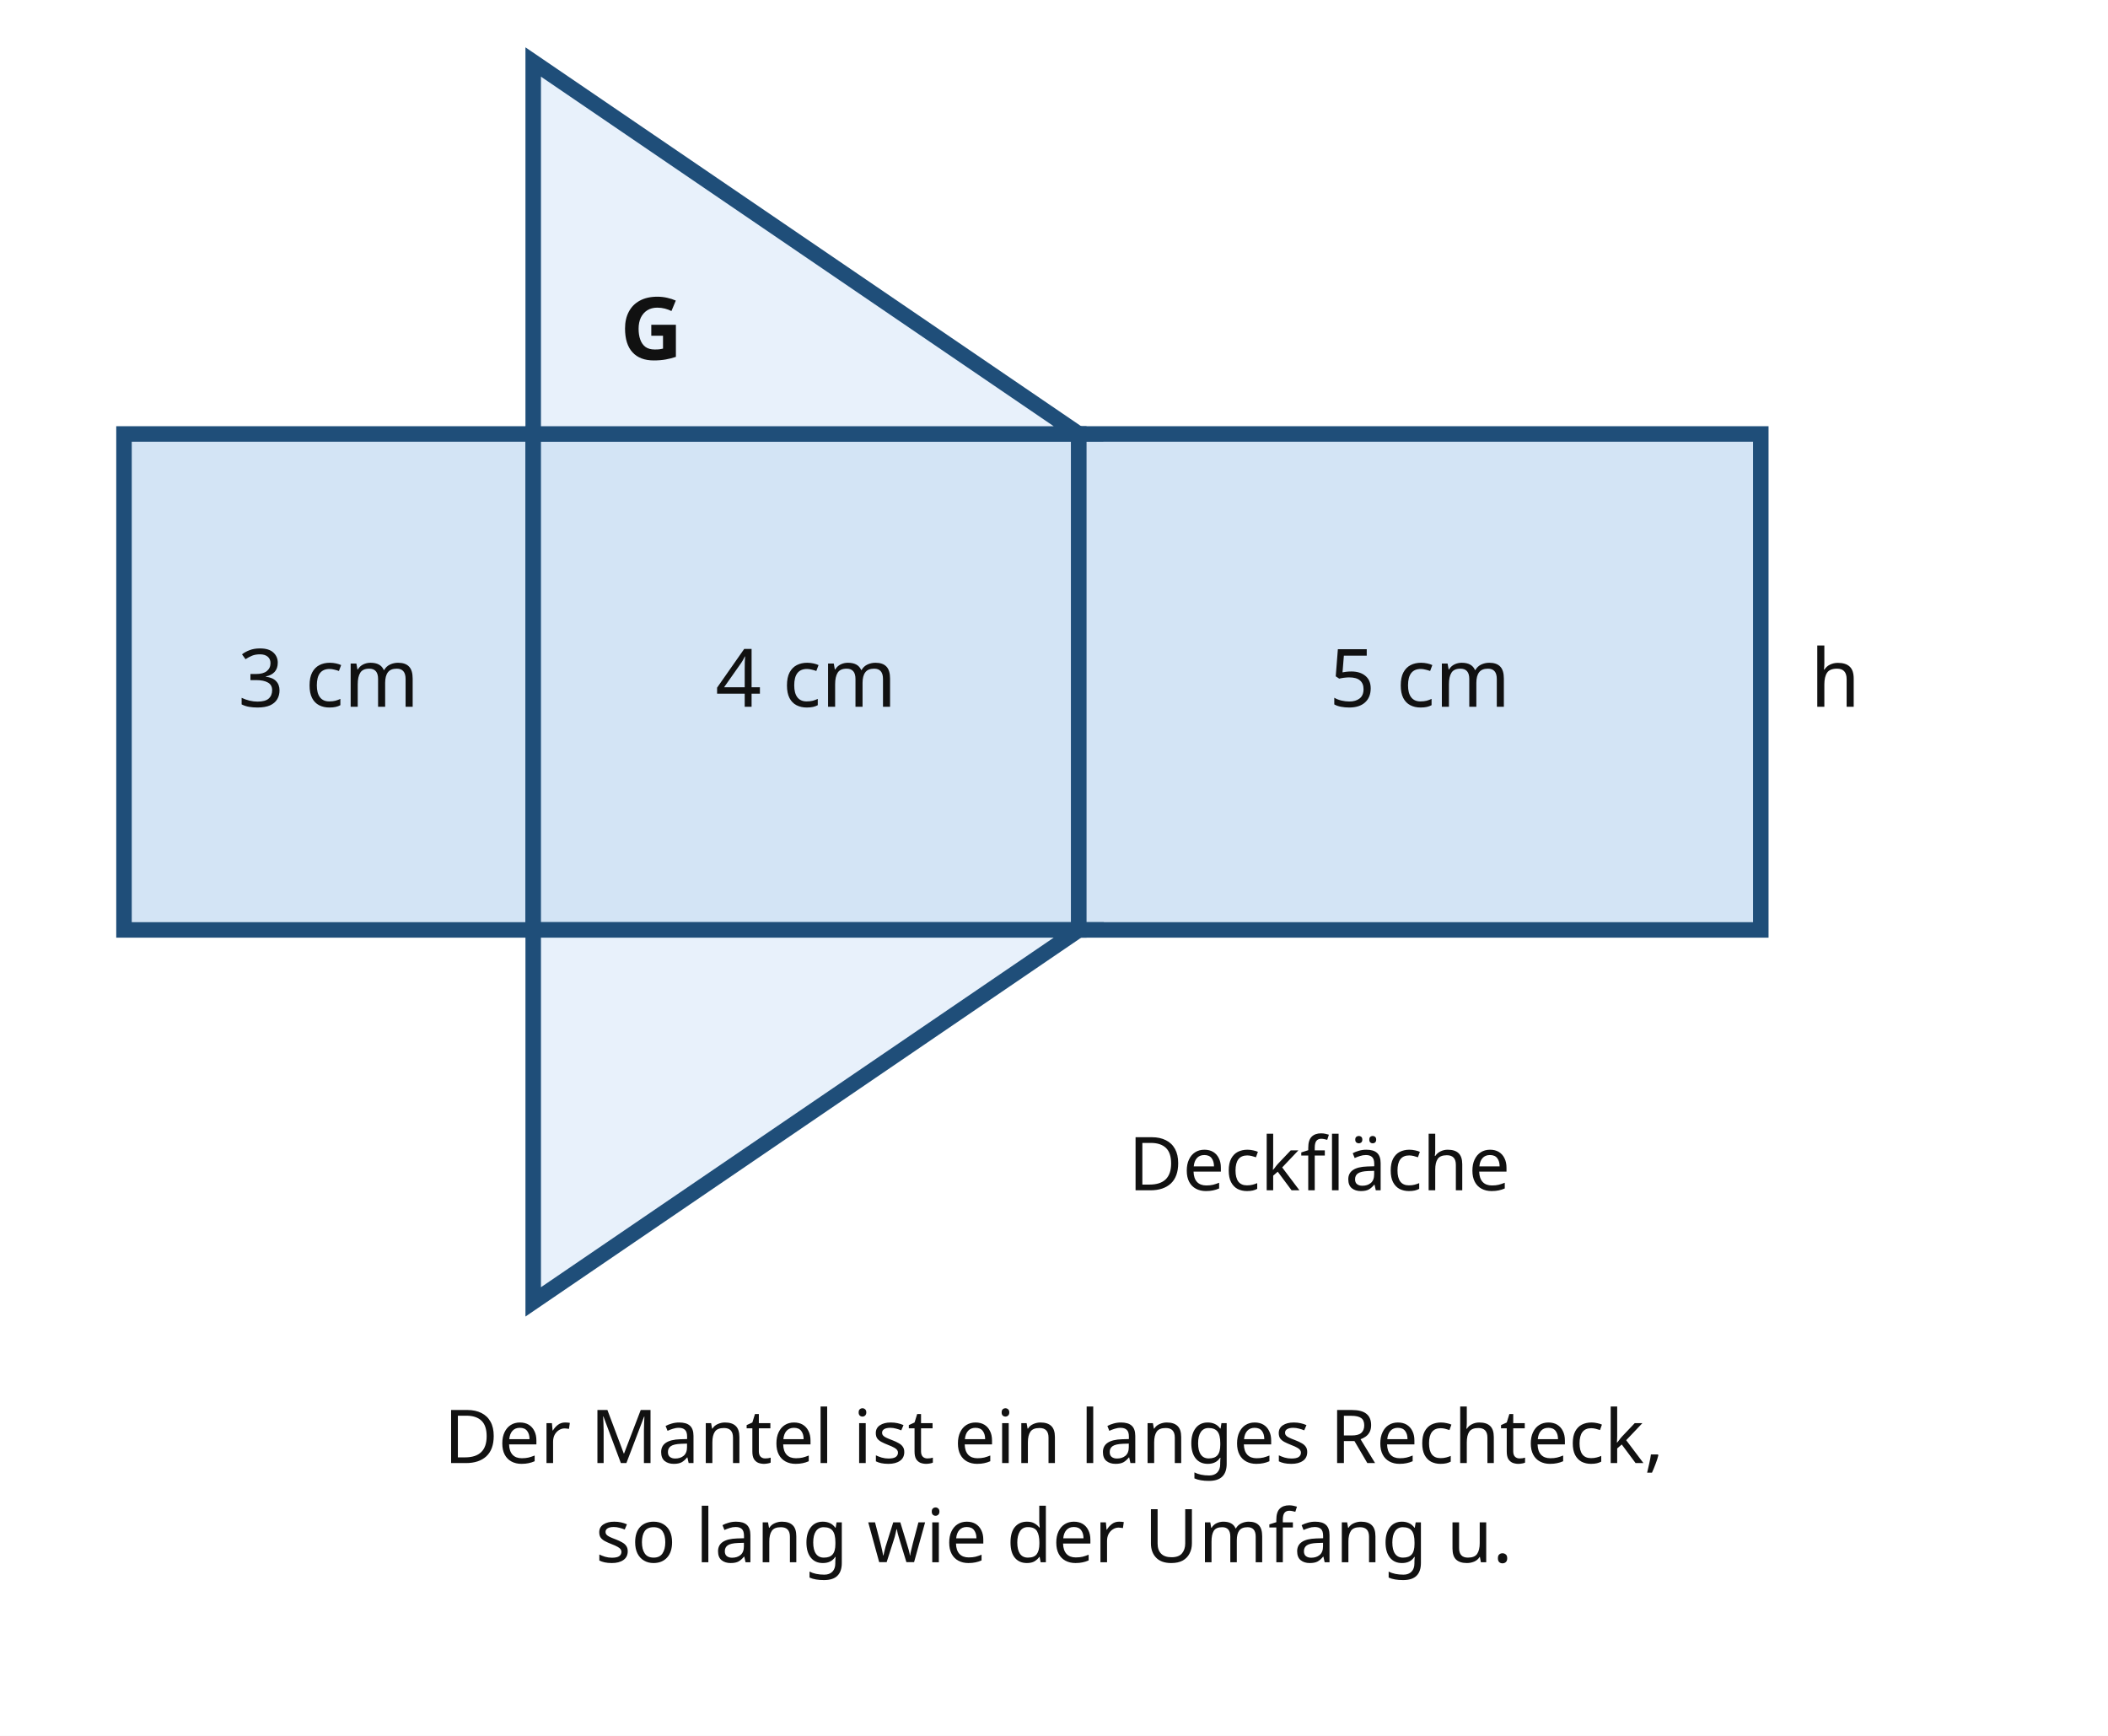
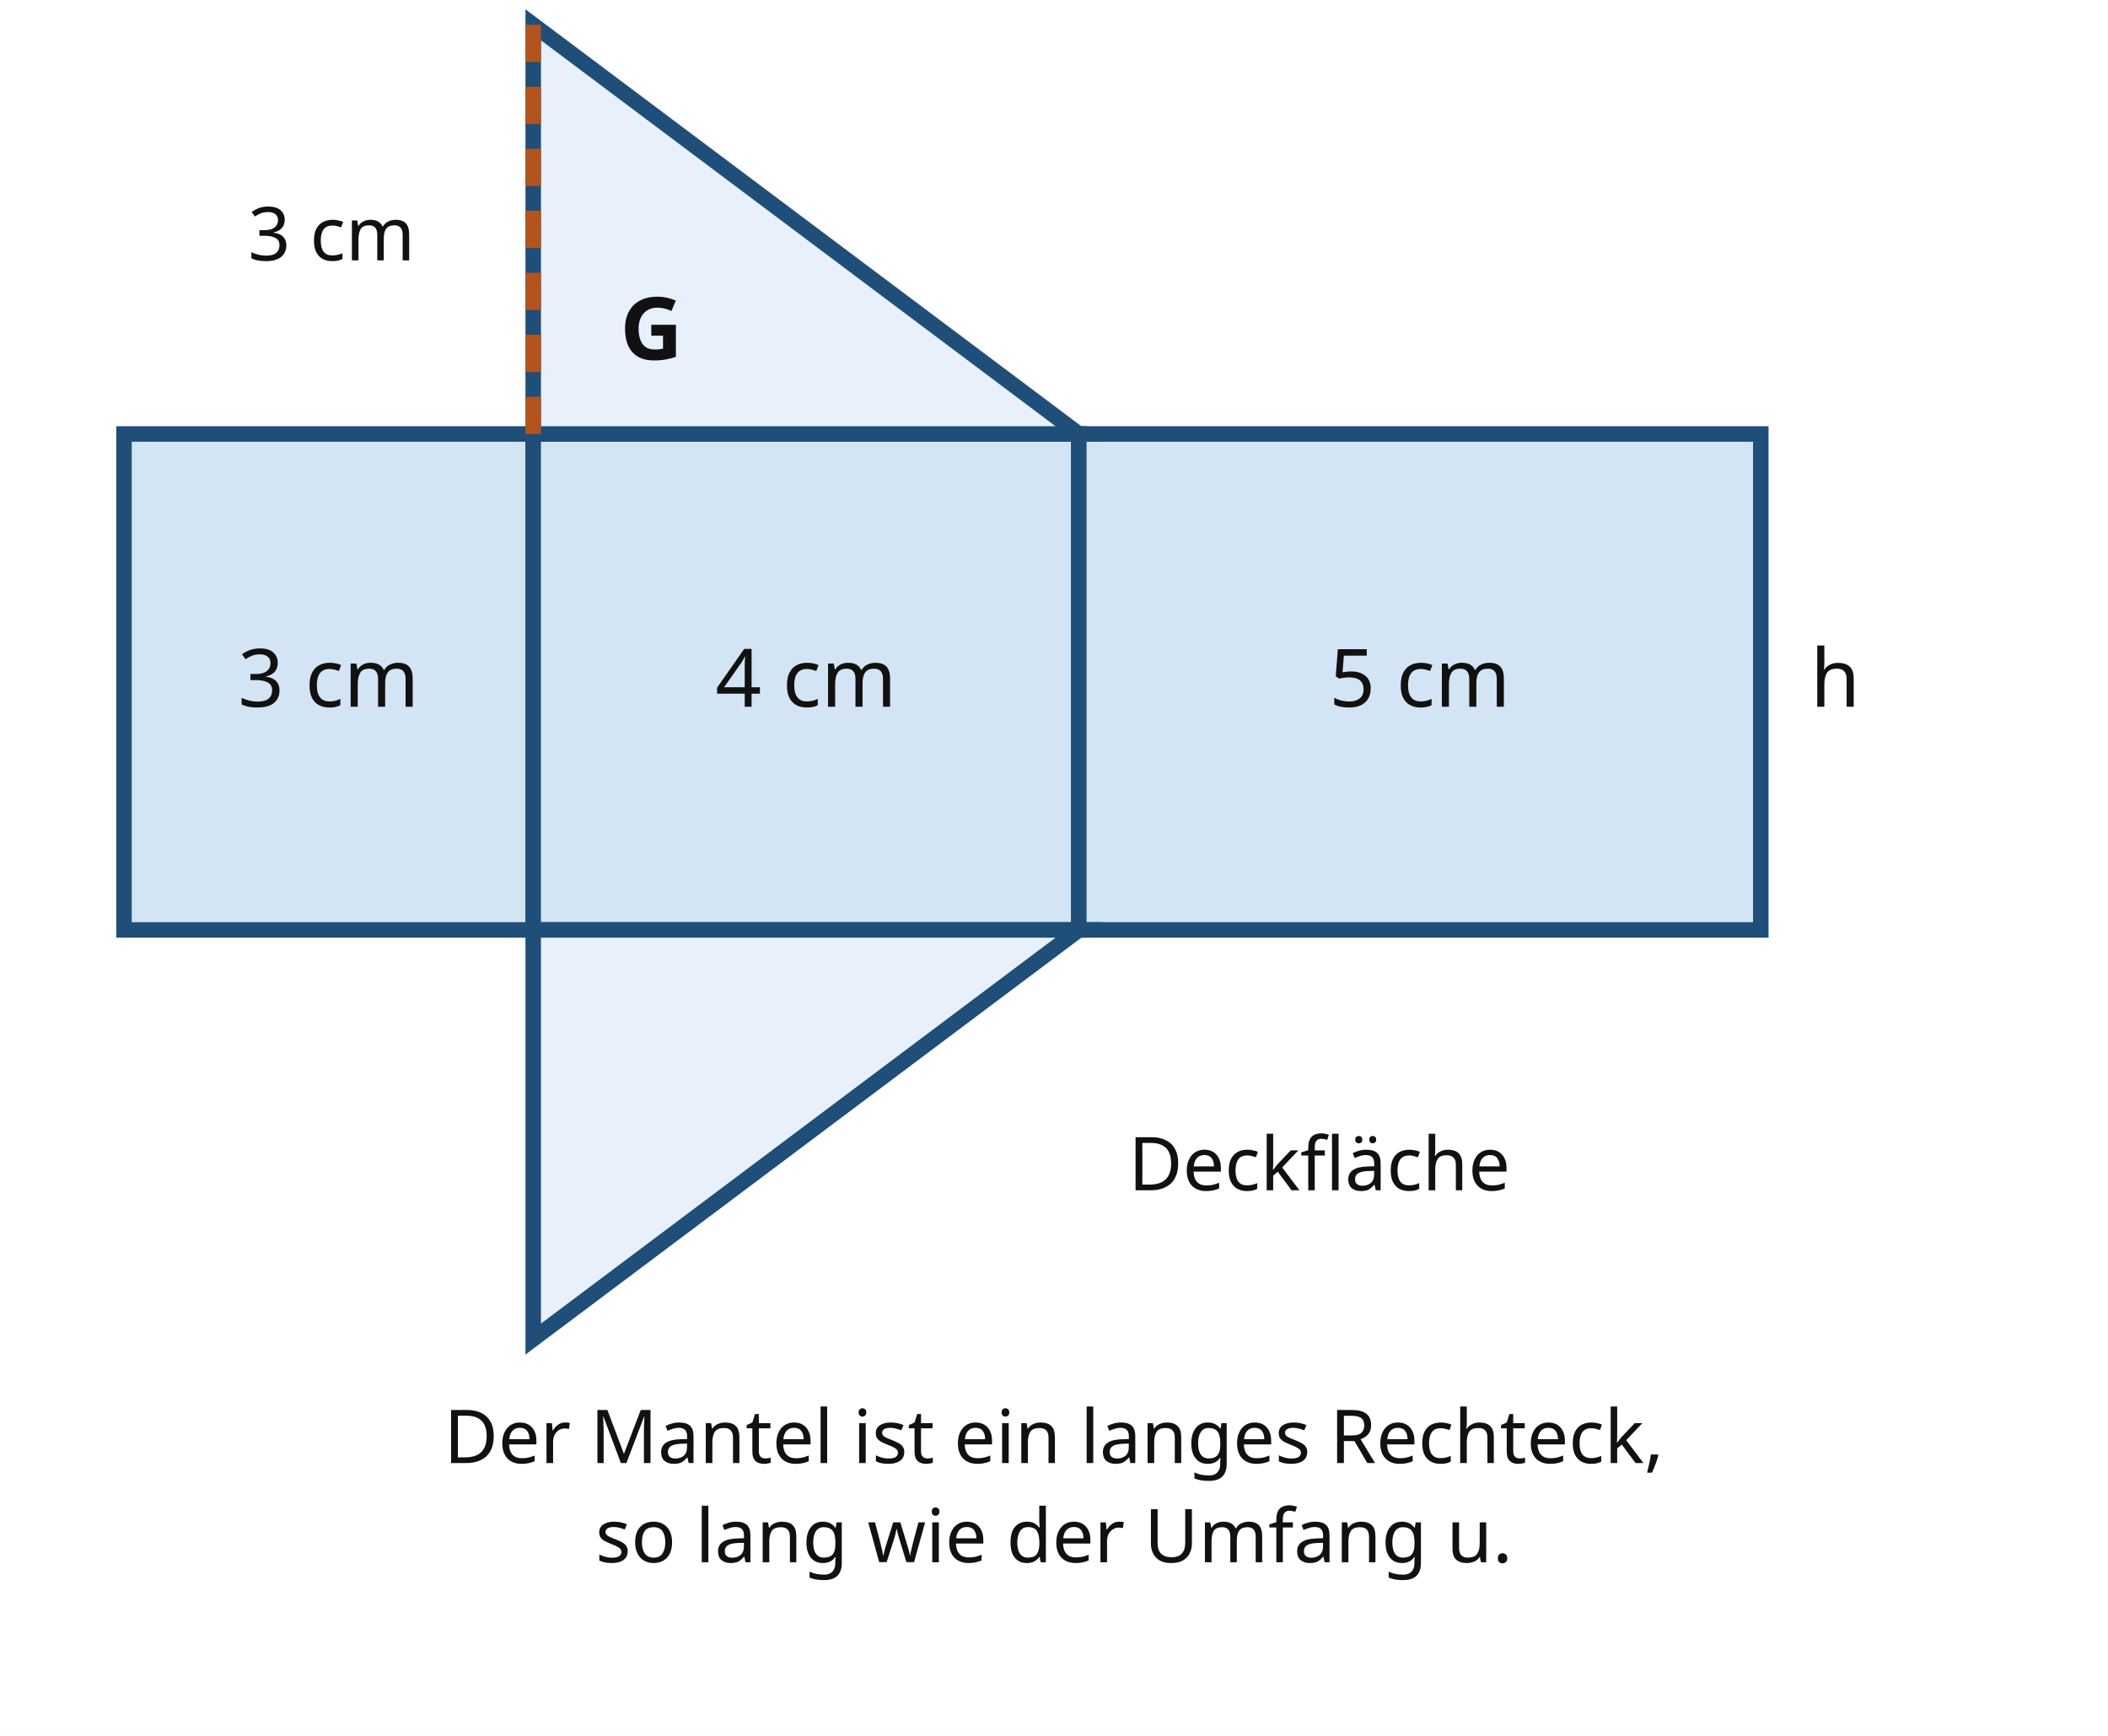
<svg xmlns="http://www.w3.org/2000/svg" viewBox="0 0 340 280" role="img" aria-labelledby="t d">
  <rect width="340" height="280" fill="#fff" />
  <rect x="20" y="70" width="66" height="80" fill="#d3e4f5" stroke="#1f4e79" stroke-width="2.5" />
-   <text x="53.0" y="114.0" font-size="13" font-family="sans-serif" fill="#111" text-anchor="middle">3 cm</text>
+   <text x="53.0" y="114.0" font-size="13" font-family="sans-serif" fill="#111" text-anchor="middle">3 cm</text>
  <rect x="86" y="70" width="88" height="80" fill="#d3e4f5" stroke="#1f4e79" stroke-width="2.5" />
-   <text x="130.0" y="114.0" font-size="13" font-family="sans-serif" fill="#111" text-anchor="middle">4 cm</text>
+   <text x="130.0" y="114.0" font-size="13" font-family="sans-serif" fill="#111" text-anchor="middle">4 cm</text>
  <rect x="174" y="70" width="110" height="80" fill="#d3e4f5" stroke="#1f4e79" stroke-width="2.5" />
-   <text x="229.0" y="114.0" font-size="13" font-family="sans-serif" fill="#111" text-anchor="middle">5 cm</text>
-   <polygon points="86,70 174,70 86,10" fill="#e8f1fb" stroke="#1f4e79" stroke-width="2.5" />
+   <text x="229.0" y="114.0" font-size="13" font-family="sans-serif" fill="#111" text-anchor="middle">5 cm</text>
+   <polygon points="86,70 174,70 86,4" fill="#e8f1fb" stroke="#1f4e79" stroke-width="2.5" />
+   <line x1="86" y1="4" x2="86" y2="70" stroke="#b3541e" stroke-width="2.5" stroke-dasharray="6 4" />
+   <text x="40" y="42" font-size="12" font-family="sans-serif" fill="#111">3 cm</text>
  <text x="100" y="58" font-size="14" font-weight="bold" font-family="sans-serif" fill="#111">G</text>
-   <polygon points="86,150 174,150 86,210" fill="#e8f1fb" stroke="#1f4e79" stroke-width="2.5" />
+   <polygon points="86,150 174,150 86,216" fill="#e8f1fb" stroke="#1f4e79" stroke-width="2.5" />
  <text x="170" y="236" font-size="12" font-family="sans-serif" fill="#111" text-anchor="middle">Der Mantel ist ein langes Rechteck,</text>
  <text x="170" y="252" font-size="12" font-family="sans-serif" fill="#111" text-anchor="middle">so lang wie der Umfang u.</text>
  <text x="292" y="114.0" font-size="13" font-family="sans-serif" fill="#111">h</text>
  <text x="182" y="192" font-size="12" font-family="sans-serif" fill="#111">Deckfläche</text>
</svg>
